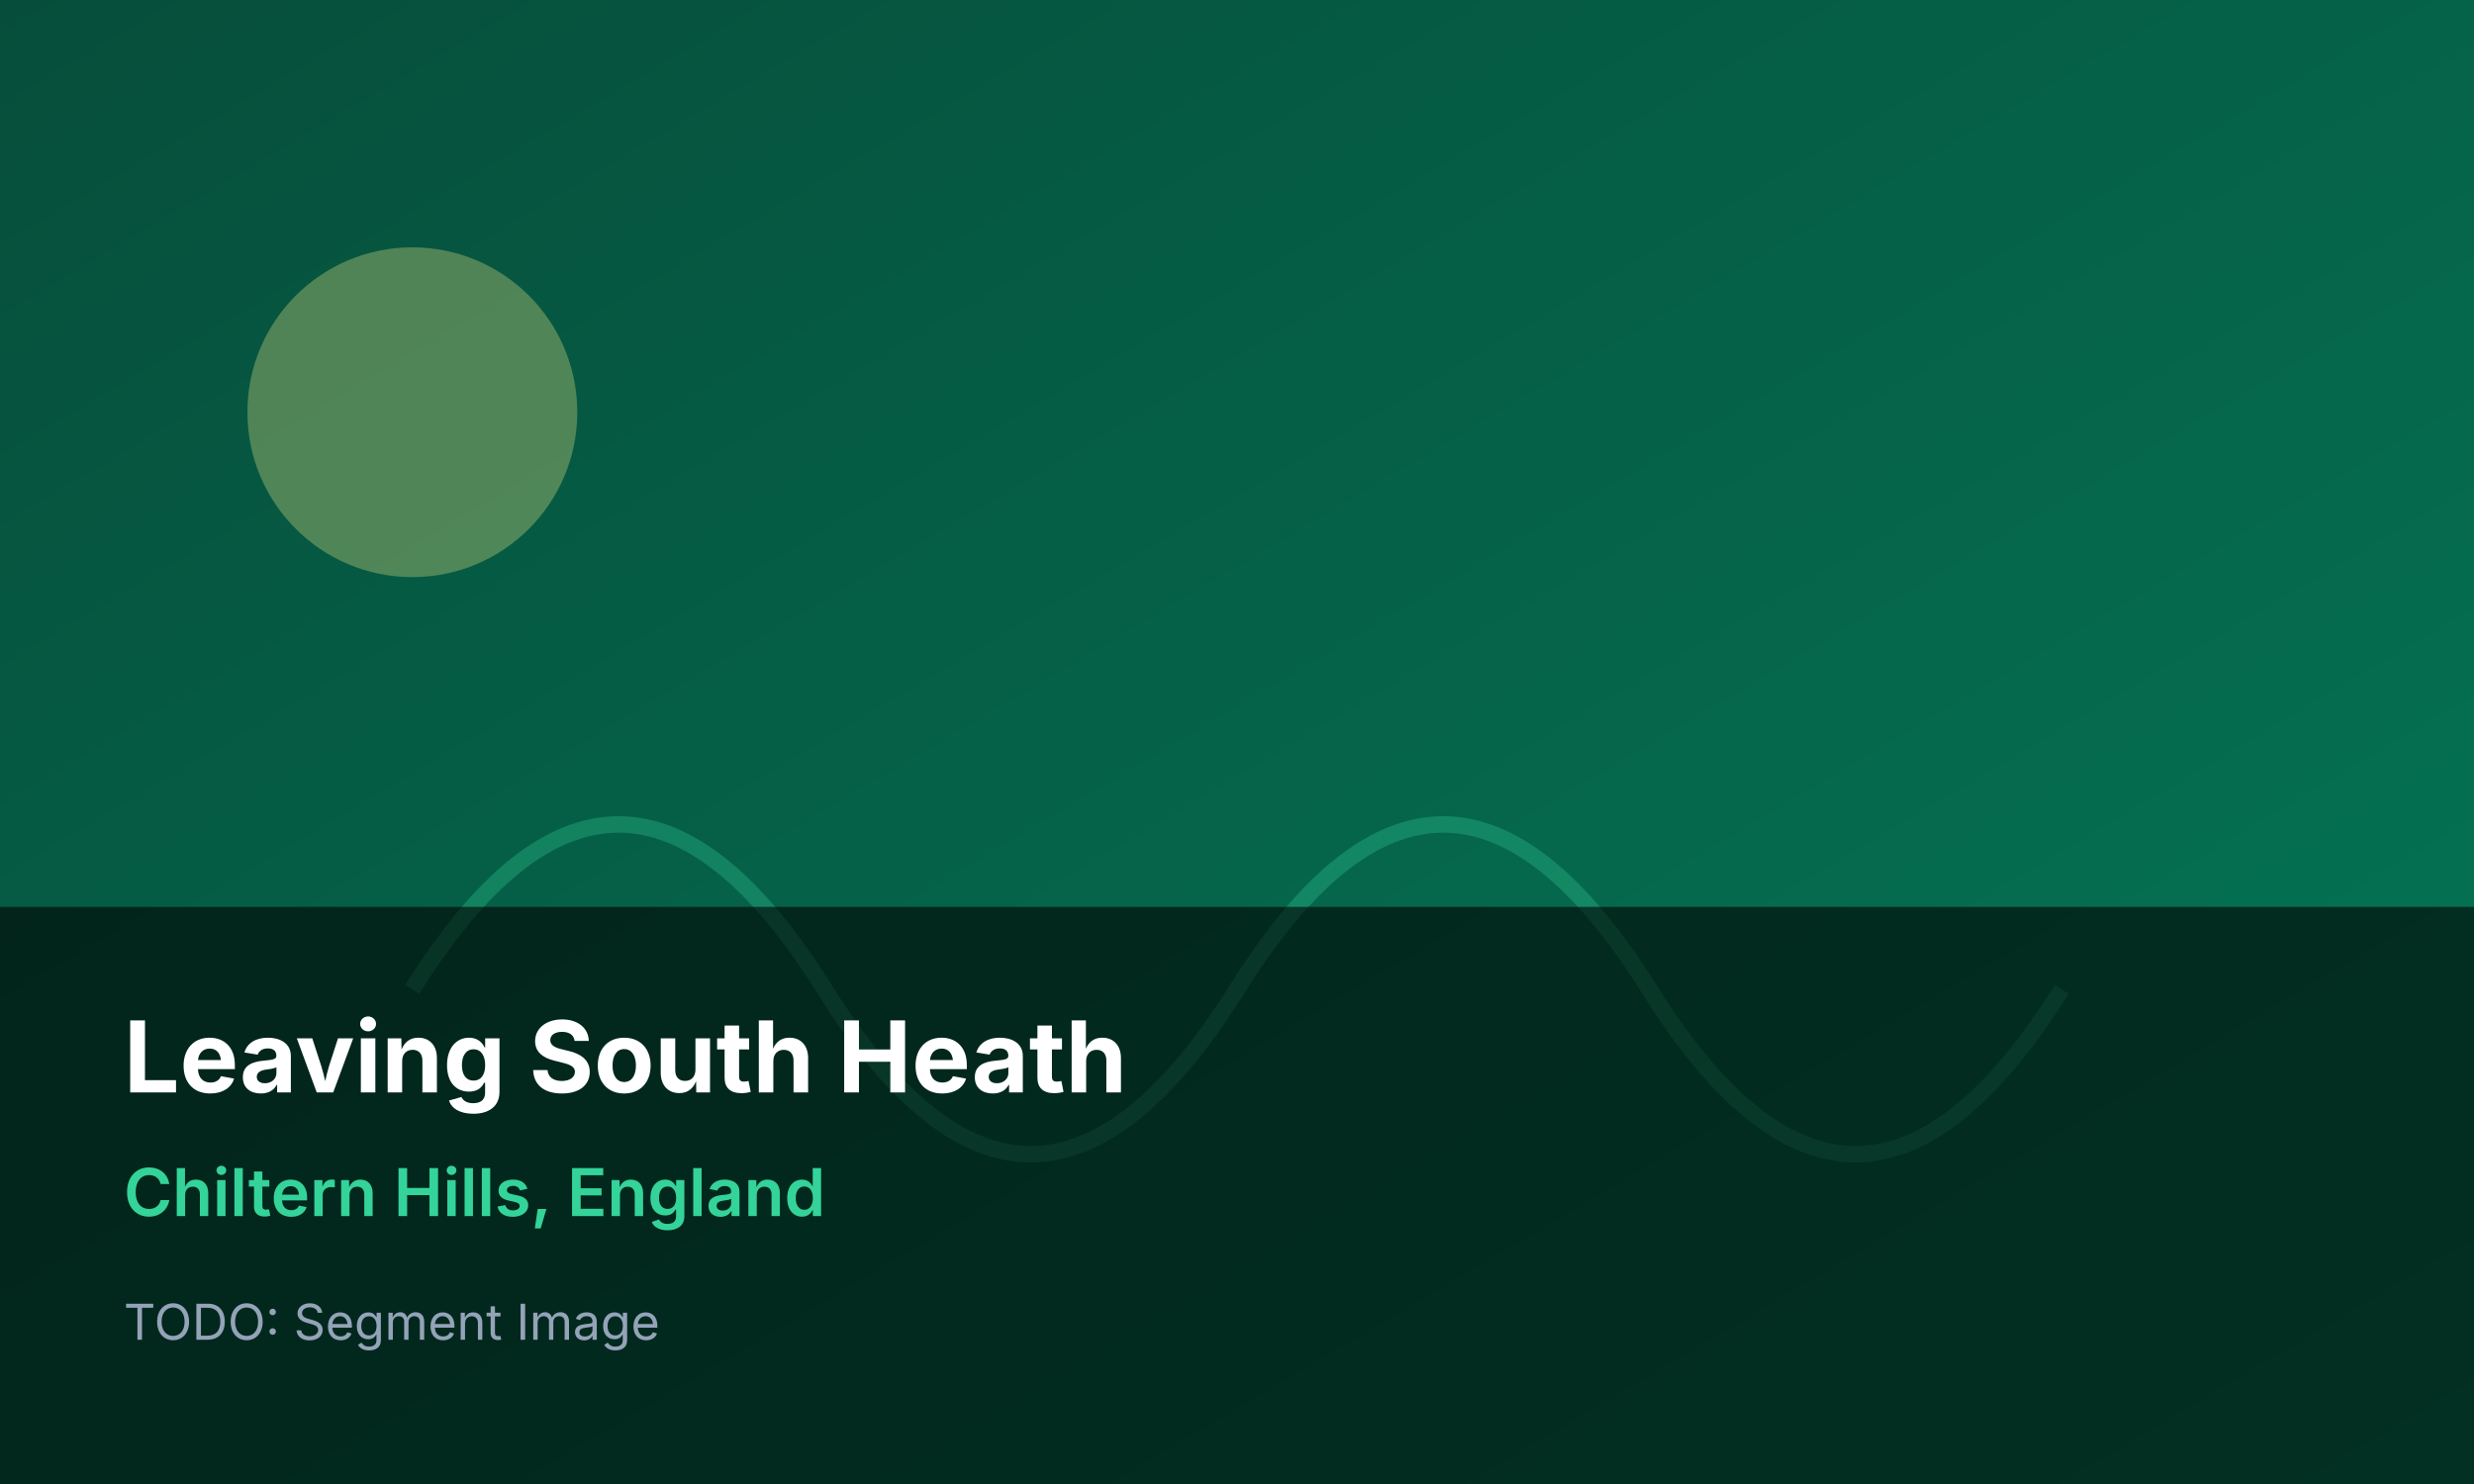
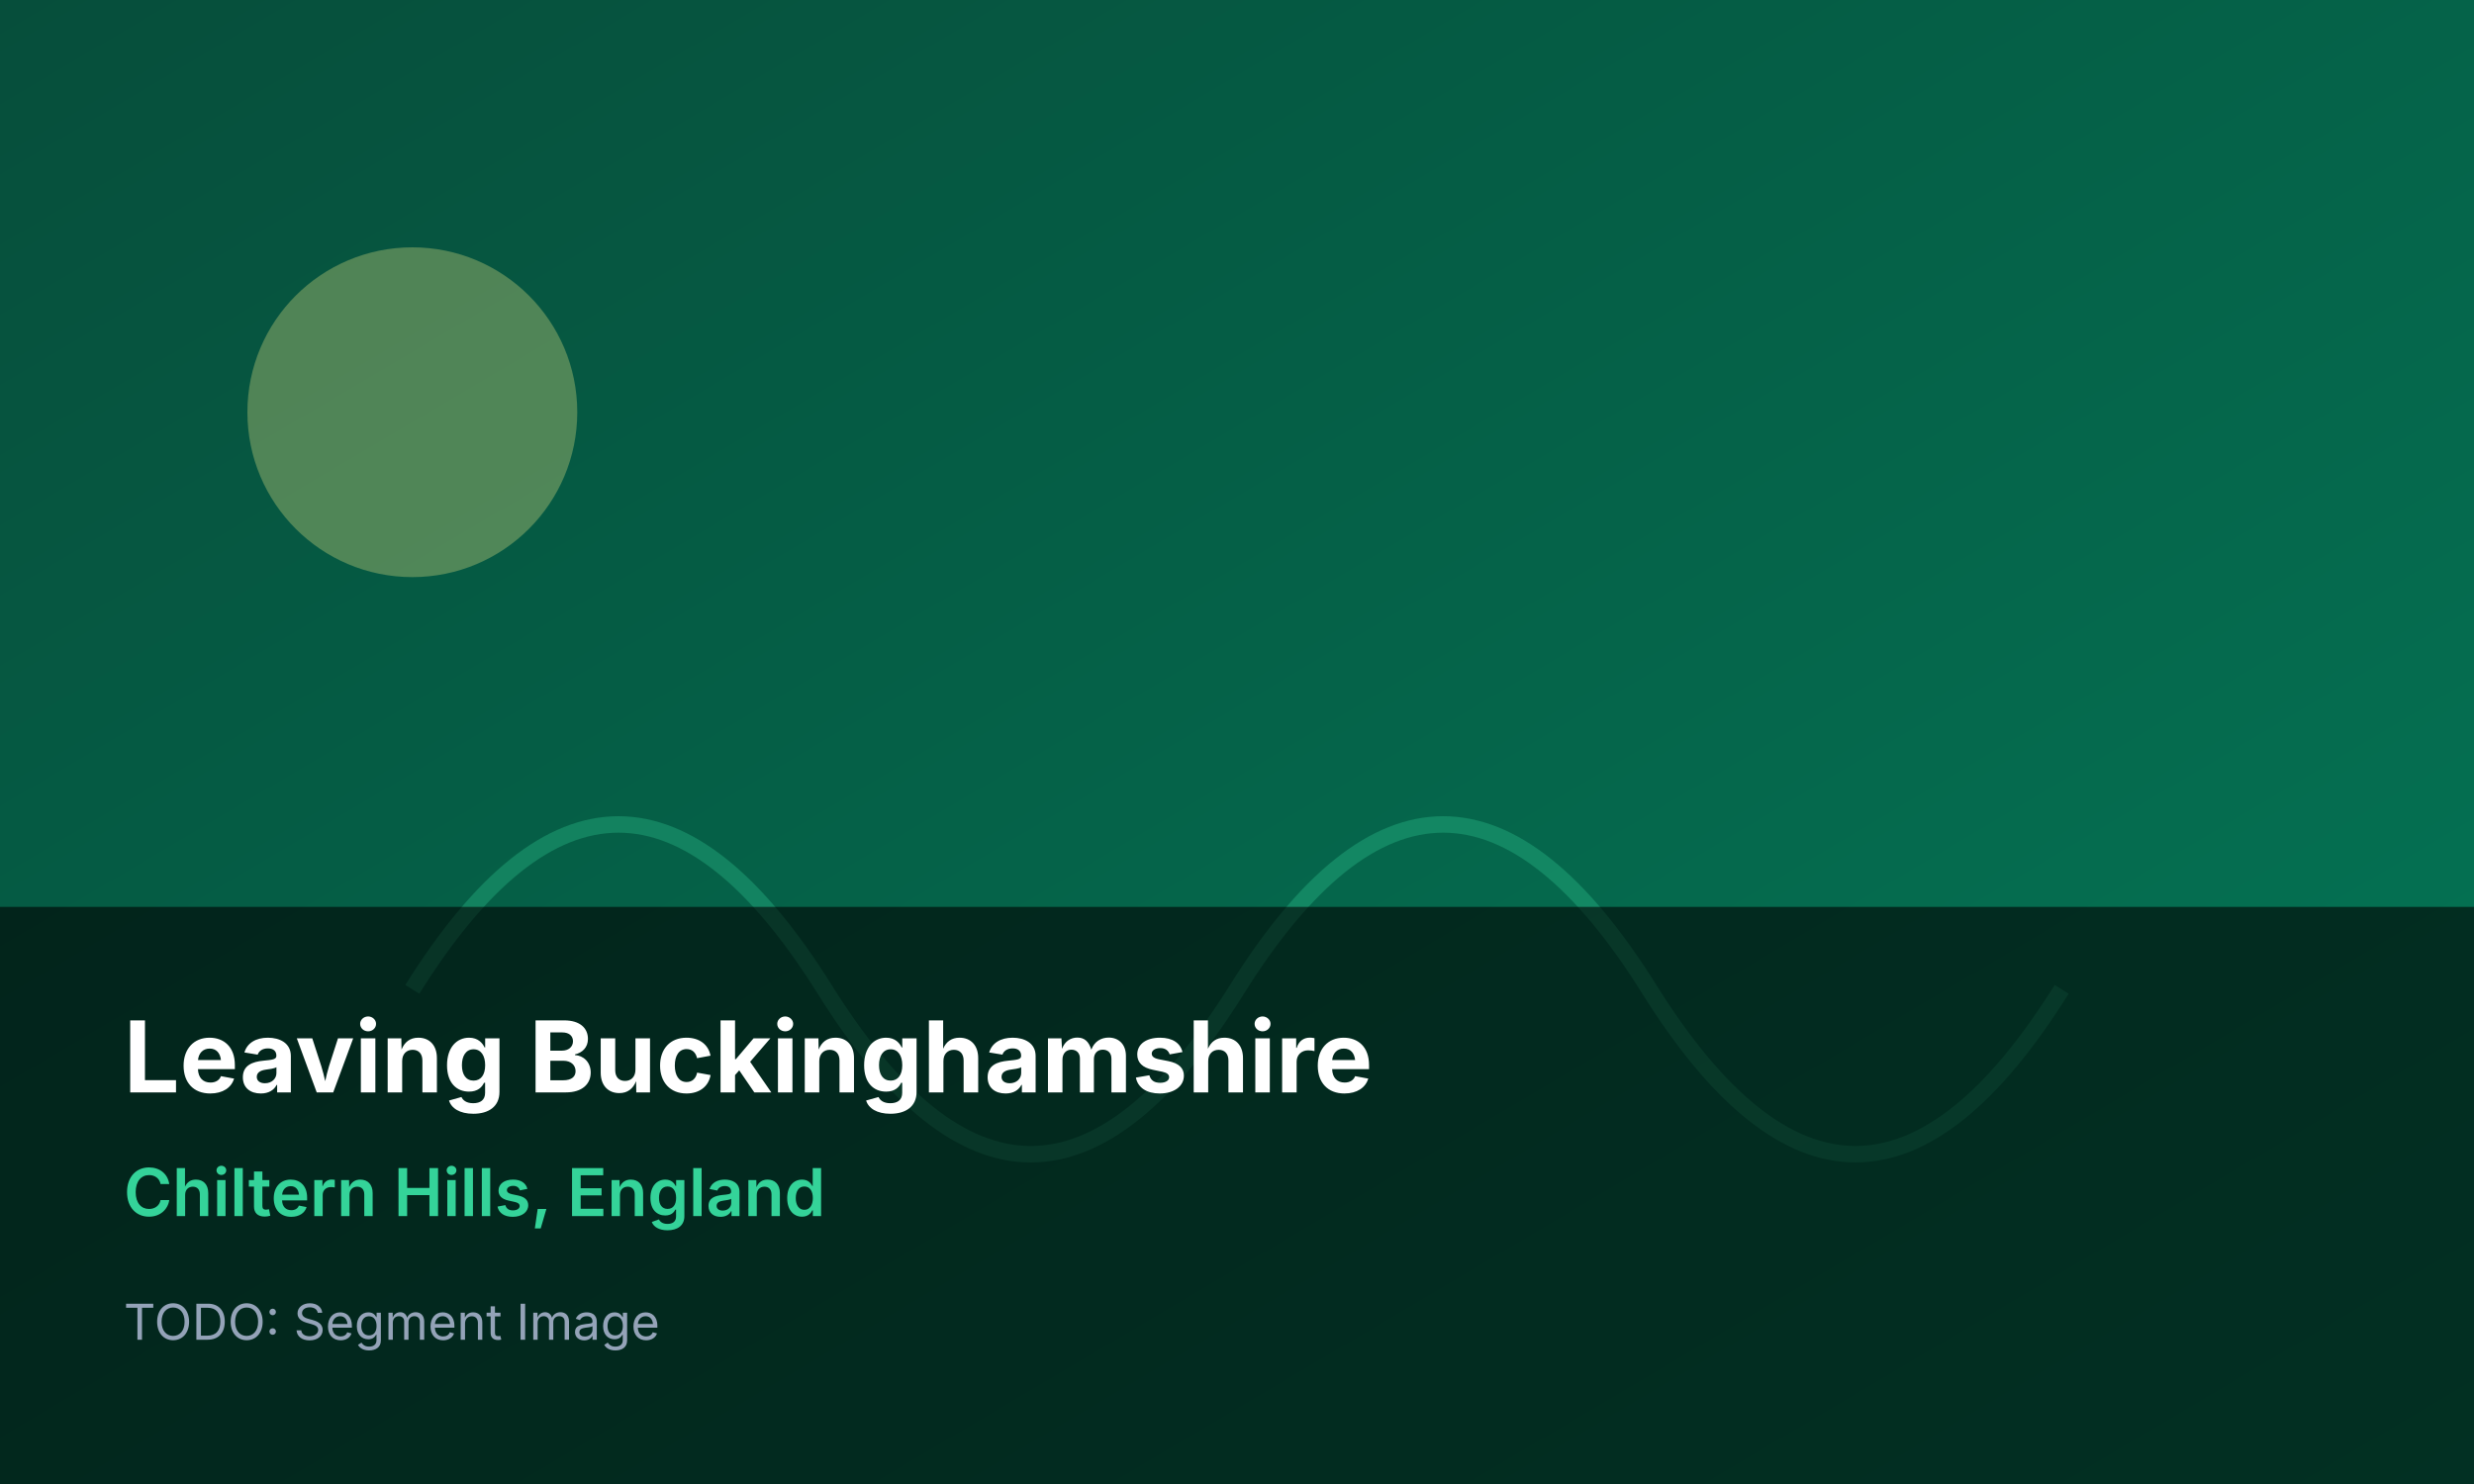
<svg xmlns="http://www.w3.org/2000/svg" viewBox="0 0 600 360" width="100%" height="100%">
  <defs>
    <linearGradient id="grad1" x1="0%" y1="0%" x2="100%" y2="100%">
      <stop offset="0%" stop-color="#064e3b" />
      <stop offset="100%" stop-color="#047857" />
    </linearGradient>
  </defs>
  <rect width="600" height="360" fill="url(#grad1)" />
  <g opacity="0.3">
    <path d="M100 240 Q150 160 200 240 T300 240 T400 240 T500 240" fill="none" stroke="#34d399" stroke-width="4" />
    <circle cx="100" cy="100" r="40" fill="#fef08a" />
  </g>
  <rect x="0" y="220" width="600" height="140" fill="rgba(0,0,0,0.6)" />
-   <text x="30" y="265" fill="#ffffff" font-family="system-ui, -apple-system, sans-serif" font-size="24" font-weight="700">Leaving South Heath</text>
+   <text x="30" y="265" fill="#ffffff" font-family="system-ui, -apple-system, sans-serif" font-size="24" font-weight="700">Leaving Buckinghamshire</text>
  <text x="30" y="295" fill="#34d399" font-family="system-ui, -apple-system, sans-serif" font-size="16" font-weight="600">Chiltern Hills, England</text>
  <text x="30" y="325" fill="#94a3b8" font-family="system-ui, -apple-system, sans-serif" font-size="12">TODO: Segment Image</text>
</svg>
